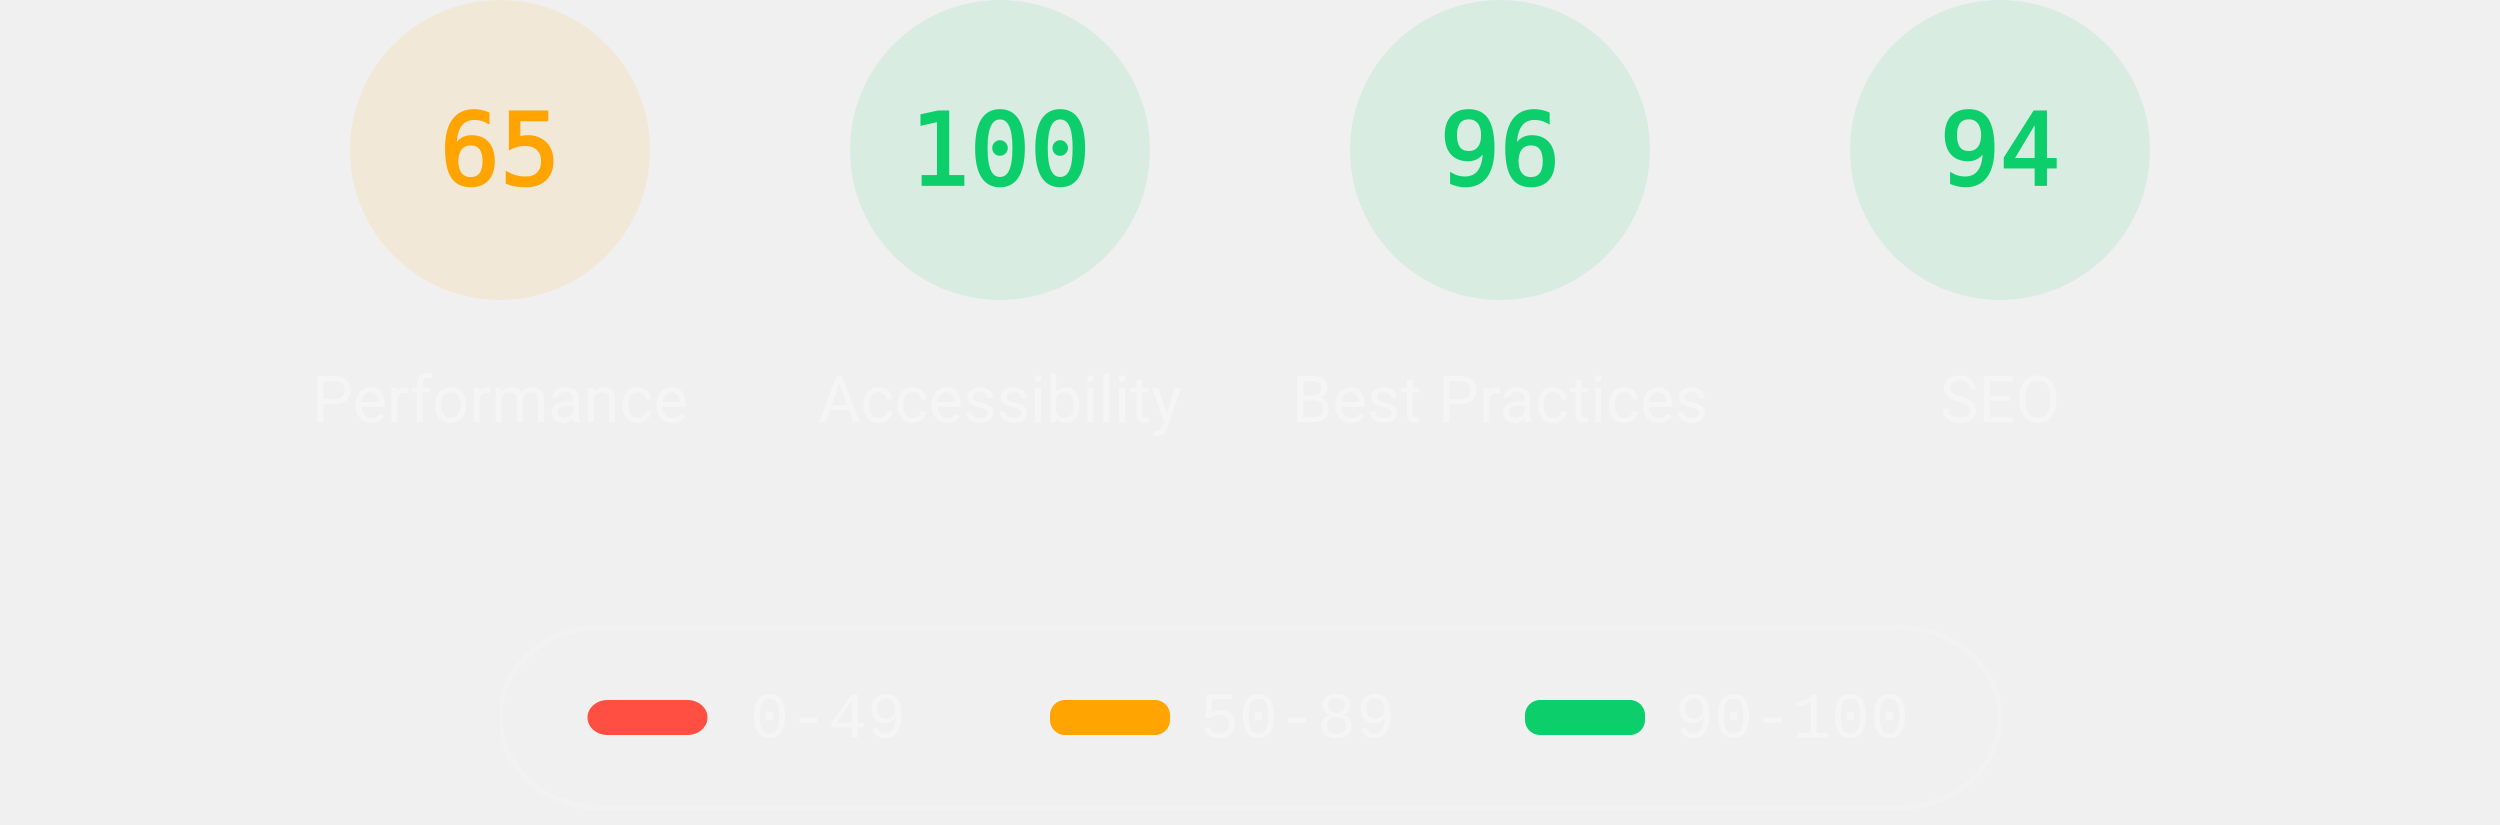
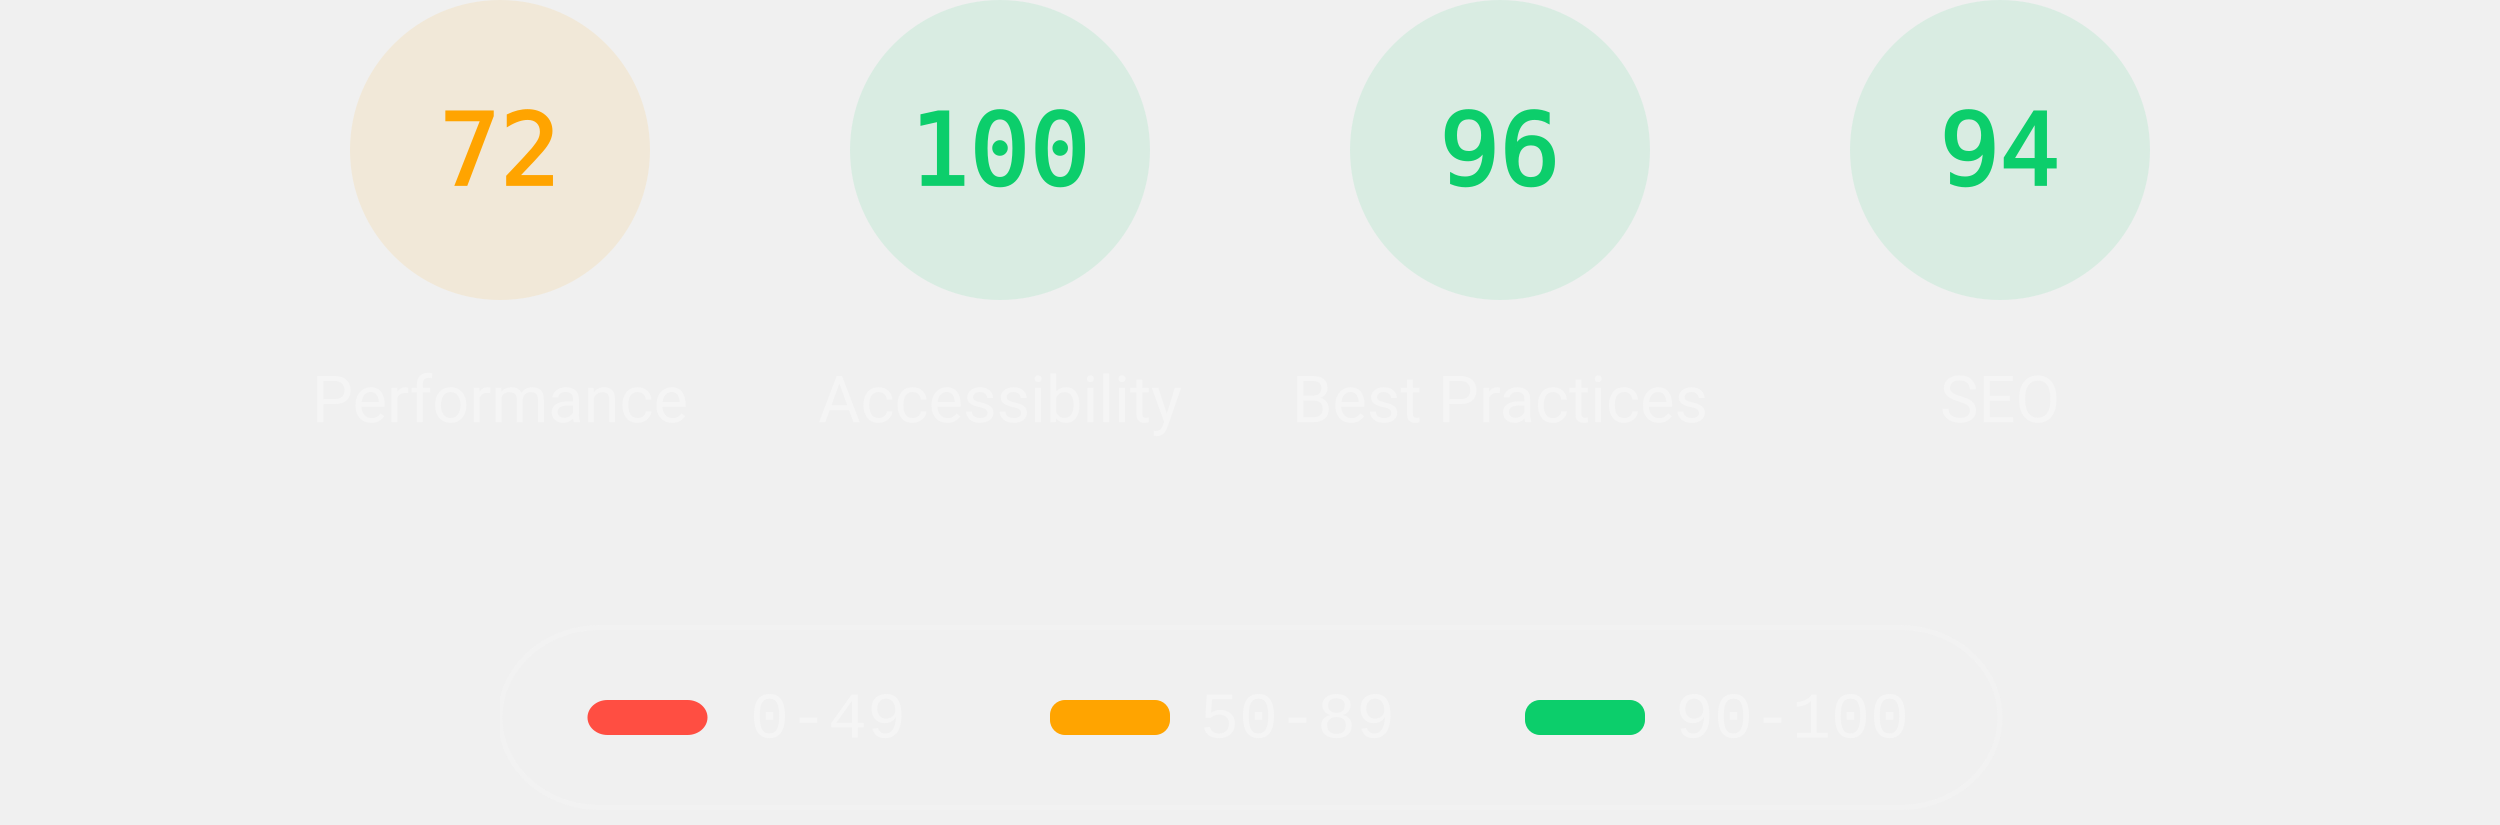
<svg xmlns="http://www.w3.org/2000/svg" class="theme--dark" fill="none" width="1000" height="330">
  <style>
			.gauge-base {
				opacity: 0.1
			}

			.gauge-arc {
				fill: none;
				animation-delay: 250ms;
				stroke-linecap: round;
				transform: rotate(-90deg);
				transform-origin: 100px 60px;
				animation: load-gauge 1s ease forwards
			}

			.guage-text {
				font-size: 40px;
				font-family: monospace;
				text-align: center
			}

			.guage-red {
				color: #ff4e42;
				fill: #ff4e42;
				stroke: #ff4e42
			}
			.guage-orange {
				color: #ffa400;
				fill: #ffa400;
				stroke: #ffa400
			}
			.guage-green {
				color: #0cce6b;
				fill: #0cce6b;
				stroke: #0cce6b
			}
			.theme--agnostic .guage-undefined {
				color: #5c5c5c;
				fill: #5c5c5c;
				stroke: #5c5c5c
			}
			.theme--light .guage-undefined {
				color: #1e1e1e;
				fill: #1e1e1e;
				stroke: #1e1e1e
			}
			.theme--dark .guage-undefined {
				color: #f5f5f5;
				fill: #f5f5f5;
				stroke: #f5f5f5
			}

			.guage-title {
				stroke: none;
				font-size: 26px;
				line-height: 26px;
				font-family: Roboto, Halvetica, Arial, sans-serif
			}
			.metric.guage-title {
				font-family: 'Courier New', Courier, monospace
			}
			.theme--agnostic .guage-title {
				color: #737373;
				fill: #737373
			}
			.theme--light .guage-title {
				color: #212121;
				fill: #212121
			}
			.theme--dark .guage-title {
				color: #f5f5f5;
				fill: #f5f5f5
			}

			@keyframes load-gauge {
				from {
					stroke-dasharray: 0 352.858
				}
			}
			.lh-gauge--pwa__disc {
				fill: #e0e0e0
			}
			.lh-gauge--pwa__logo {
				position: relative;
				fill: #b0b0b0
			}
			.lh-gauge--pwa__invisible {
				display: none
			}
			.lh-gauge--pwa__visible {
				display: inline
			}
			.guage-invisible {
				display: none
			}
			.lh-gauge--pwa__logo--primary-color {
				fill: #304ffe
			}
			.theme--agnostic .lh-gauge--pwa__logo--secondary-color {
				fill: #787878
			}
			.theme--light .lh-gauge--pwa__logo--secondary-color {
				fill: #3d3d3d
			}
			.theme--dark .lh-gauge--pwa__logo--secondary-color {
				fill: #d8b6b6
			}
			.theme--light #svg_2 {
				stroke: #00000022
			}
			.theme--agnostic #svg_2 {
				stroke: #616161
			}
			.theme--light #svg_2 {
				stroke: #00000022
			}
			.theme--dark #svg_2 {
				stroke: #f5f5f566
			}
		</style>
  <svg class="guage-div guage-perf guage-orange" viewBox="0 0 200 200" width="200" height="200" x="100" y="0">
    <circle class="gauge-base" r="56" cx="100" cy="60" stroke-width="8" />
-     <circle class="gauge-arc guage-arc-1" r="56" cx="100" cy="60" stroke-width="8" style="stroke-dasharray: 228.708, 351.858;" />
-     <text class="guage-text" x="100px" y="60px" alignment-baseline="central" dominant-baseline="central" text-anchor="middle">65</text>
+     <circle class="gauge-arc guage-arc-1" r="56" cx="100" cy="60" stroke-width="8" style="stroke-dasharray: 253.338, 351.858;" />
+     <text class="guage-text" x="100px" y="60px" alignment-baseline="central" dominant-baseline="central" text-anchor="middle">72</text>
    <text class="guage-title" x="100px" y="160px" alignment-baseline="central" dominant-baseline="central" text-anchor="middle">Performance</text>
  </svg>
  <svg class="guage-div guage-acc guage-green" viewBox="0 0 200 200" width="200" height="200" x="300" y="0">
    <circle class="gauge-base" r="56" cx="100" cy="60" stroke-width="8" />
    <circle class="gauge-arc guage-arc-2" r="56" cx="100" cy="60" stroke-width="8" style="stroke-dasharray: 351.858, 351.858;" />
    <text class="guage-text" x="100px" y="60px" alignment-baseline="central" dominant-baseline="central" text-anchor="middle">100</text>
    <text class="guage-title" x="100px" y="160px" alignment-baseline="central" dominant-baseline="central" text-anchor="middle">Accessibility</text>
  </svg>
  <svg class="guage-div guage-best guage-green" viewBox="0 0 200 200" width="200" height="200" x="500" y="0">
    <circle class="gauge-base" r="56" cx="100" cy="60" stroke-width="8" />
    <circle class="gauge-arc guage-arc-3" r="56" cx="100" cy="60" stroke-width="8" style="stroke-dasharray: 337.784, 351.858;" />
    <text class="guage-text" x="100px" y="60px" alignment-baseline="central" dominant-baseline="central" text-anchor="middle">96</text>
    <text class="guage-title" x="100px" y="160px" alignment-baseline="central" dominant-baseline="central" text-anchor="middle">Best Practices</text>
  </svg>
  <svg class="guage-div guage-seo guage-green" viewBox="0 0 200 200" width="200" height="200" x="700" y="0">
    <circle class="gauge-base" r="56" cx="100" cy="60" stroke-width="8" />
    <circle class="gauge-arc guage-arc-4" r="56" cx="100" cy="60" stroke-width="8" style="stroke-dasharray: 330.747, 351.858;" />
    <text class="guage-text" x="100px" y="60px" alignment-baseline="central" dominant-baseline="central" text-anchor="middle">94</text>
    <text class="guage-title" x="100px" y="160px" alignment-baseline="central" dominant-baseline="central" text-anchor="middle">SEO</text>
  </svg>
  <svg class="guage-div guage-pwa guage-invisible" viewBox="0 0 200 200" width="200" height="200" x="900" y="0">
    <svg viewBox="0 0 60 60" width="112" height="112" x="44" y="4">
      <defs>
        <linearGradient id="lh-gauge--pwa__check-circle__gradient-0" x1="50%" y1="0%" x2="50%" y2="100%">
          <stop stop-color="#00C852" offset="0%" />
          <stop stop-color="#009688" offset="100%" />
        </linearGradient>
        <linearGradient id="lh-gauge--pwa__installable__shadow-gradient-0" x1="76.056%" x2="24.111%" y1="82.995%" y2="24.735%">
          <stop stop-color="#A5D6A7" offset="0%" />
          <stop stop-color="#80CBC4" offset="100%" />
        </linearGradient>
        <linearGradient id="lh-gauge--pwa__fast-reliable__shadow-gradient-0" x1="76.056%" y1="82.995%" x2="25.678%" y2="26.493%">
          <stop stop-color="#64B5F6" offset="0%" />
          <stop stop-color="#2979FF" offset="100%" />
        </linearGradient>
        <g id="lh-gauge--pwa__fast-reliable-badge-0">
          <circle fill="#FFFFFF" cx="10" cy="10" r="10" />
          <path fill="#304FFE" d="M10 3.58l5.25 2.34v3.5c0 3.23-2.24 6.26-5.25 7-3.01-.74-5.25-3.77-5.25-7v-3.5L10 3.58zm-.47 10.74l2.76-4.83.03-.07c.04-.08 0-.24-.22-.24h-1.64l.47-3.26h-.47l-2.7 4.77c-.02.01.05-.1-.04.05-.09.16-.1.31.18.31h1.63l-.47 3.27h.47z" />
        </g>
        <g id="lh-gauge--pwa__installable-badge-0">
          <circle fill="#FFFFFF" cx="10" cy="10" r="10" />
          <path fill="#009688" d="M10 4.167A5.835 5.835 0 0 0 4.167 10 5.835 5.835 0 0 0 10 15.833 5.835 5.835 0 0 0 15.833 10 5.835 5.835 0 0 0 10 4.167zm2.917 6.416h-2.334v2.334H9.417v-2.334H7.083V9.417h2.334V7.083h1.166v2.334h2.334v1.166z" />
        </g>
      </defs>
      <g stroke="none" fill-rule="nonzero">
        <circle class="lh-gauge--pwa__disc" cx="30" cy="30" r="30" />
        <g class="lh-gauge--pwa__logo">
          <path d="M35.66 19.39l.7-1.75h2L37.4 15 38.6 12l3.4 9h-2.51l-.58-1.61z" />
          <path d="M33.52 21l3.65-9h-2.42l-2.5 5.82L30.5 12h-1.86l-1.9 5.82-1.35-2.65-1.21 3.72L25.4 21h2.38l1.72-5.2 1.64 5.2z" />
          <path fill-rule="nonzero" d="M20.3 17.91h1.48c.45 0 .85-.05 1.2-.15l.39-1.18 1.07-3.3a2.64 2.64 0 0 0-.28-.37c-.55-.6-1.36-.91-2.42-.91H18v9h2.3V17.9zm1.96-3.84c.22.22.33.5.33.87 0 .36-.1.65-.29.87-.2.23-.59.35-1.15.35h-.86v-2.41h.87c.52 0 .89.1 1.1.32z" />
        </g>
        <rect class="lh-gauge--pwa__component lh-gauge--pwa__na-line lh-gauge--pwa__invisible" fill="#FFFFFF" x="20" y="32" width="20" height="4" rx="2" />
        <g class="lh-gauge--pwa__component lh-gauge--pwa__fast-reliable-badge lh-gauge--pwa__invisible" transform="translate(20, 29)">
          <path fill="url(#lh-gauge--pwa__fast-reliable__shadow-gradient-0)" d="M33.63 19.49A30 30 0 0 1 16.2 30.36L3 17.14 17.14 3l16.49 16.49z" />
          <use href="#lh-gauge--pwa__fast-reliable-badge-0" />
        </g>
        <g class="lh-gauge--pwa__component lh-gauge--pwa__installable-badge lh-gauge--pwa__invisible" transform="translate(20, 29)">
          <path fill="url(#lh-gauge--pwa__installable__shadow-gradient-0)" d="M33.629 19.487c-4.272 5.453-10.391 9.39-17.415 10.869L3 17.142 17.142 3 33.63 19.487z" />
          <use href="#lh-gauge--pwa__installable-badge-0" />
        </g>
        <g class="lh-gauge--pwa__component lh-gauge--pwa__fast-reliable-installable-badges lh-gauge--pwa__invisible">
          <g transform="translate(8, 29)">
            <path fill="url(#lh-gauge--pwa__fast-reliable__shadow-gradient-0)" d="M16.321 30.463L3 17.143 17.142 3l22.365 22.365A29.864 29.864 0 0 1 22 31c-1.942 0-3.84-.184-5.679-.537z" />
            <use href="#lh-gauge--pwa__fast-reliable-badge-0" />
          </g>
          <g transform="translate(32, 29)">
            <path fill="url(#lh-gauge--pwa__installable__shadow-gradient-0)" d="M25.982 11.84a30.107 30.107 0 0 1-13.08 15.203L3 17.143 17.142 3l8.84 8.84z" />
            <use href="#lh-gauge--pwa__installable-badge-0" />
          </g>
        </g>
        <g class="lh-gauge--pwa__component lh-gauge--pwa__check-circle lh-gauge--pwa__invisible" transform="translate(18, 28)">
          <circle fill="#FFFFFF" cx="12" cy="12" r="12" />
          <path fill="url(#lh-gauge--pwa__check-circle__gradient-0)" d="M12 2a10 10 0 1 0 0 20 10 10 0 0 0 0-20zm-2 15l-5-5 1.41-1.41L10 14.17l7.59-7.59L19 8l-9 9z" />
        </g>
      </g>
    </svg>
    <text class="guage-title" y="160px" alignment-baseline="central" dominant-baseline="central" text-anchor="middle">
      <tspan x="100px" dy="-6px">Progressive</tspan>
      <tspan x="100px" dy="30px">Web App</tspan>
    </text>
  </svg>
  <svg width="604" height="76" x="200" y="250">
    <g>
      <rect fill="none" id="canvas_background" height="80" width="604" y="-1" x="-1" />
      <g display="none" overflow="visible" y="0" x="0" height="100%" width="100%" id="canvasGrid">
        <rect fill="url(#gridpattern)" stroke-width="0" y="0" x="0" height="100%" width="100%" />
      </g>
    </g>
    <g>
      <rect fill-opacity="0" stroke-width="2" rx="40" id="svg_2" height="72" width="600" y="1" x="0" fill="#000000" />
      <rect stroke="#000" rx="8" id="svg_3" height="14" width="48" y="30" x="35" stroke-opacity="null" stroke-width="0" fill="#ff4e42" />
      <rect stroke="#000" rx="6" id="svg_4" height="14" width="48" y="30" x="220" stroke-opacity="null" stroke-width="0" fill="#ffa400" />
      <rect stroke="#000" rx="6" id="svg_5" height="14" width="48" y="30" x="410" stroke-opacity="null" stroke-width="0" fill="#0cce6b" />
      <text class="metric guage-title" xml:space="preserve" text-anchor="start" font-size="26" id="svg_6" y="45" x="100" stroke-opacity="null" stroke-width="0" stroke="#000">0-49</text>
      <text class="metric guage-title" xml:space="preserve" text-anchor="start" font-size="26" id="svg_7" y="45" x="280" stroke-opacity="null" stroke-width="0" stroke="#000">50-89</text>
      <text class="metric guage-title" xml:space="preserve" text-anchor="start" font-size="26" id="svg_8" y="45" x="470" stroke-opacity="null" stroke-width="0" stroke="#000">90-100</text>
    </g>
  </svg>
</svg>
